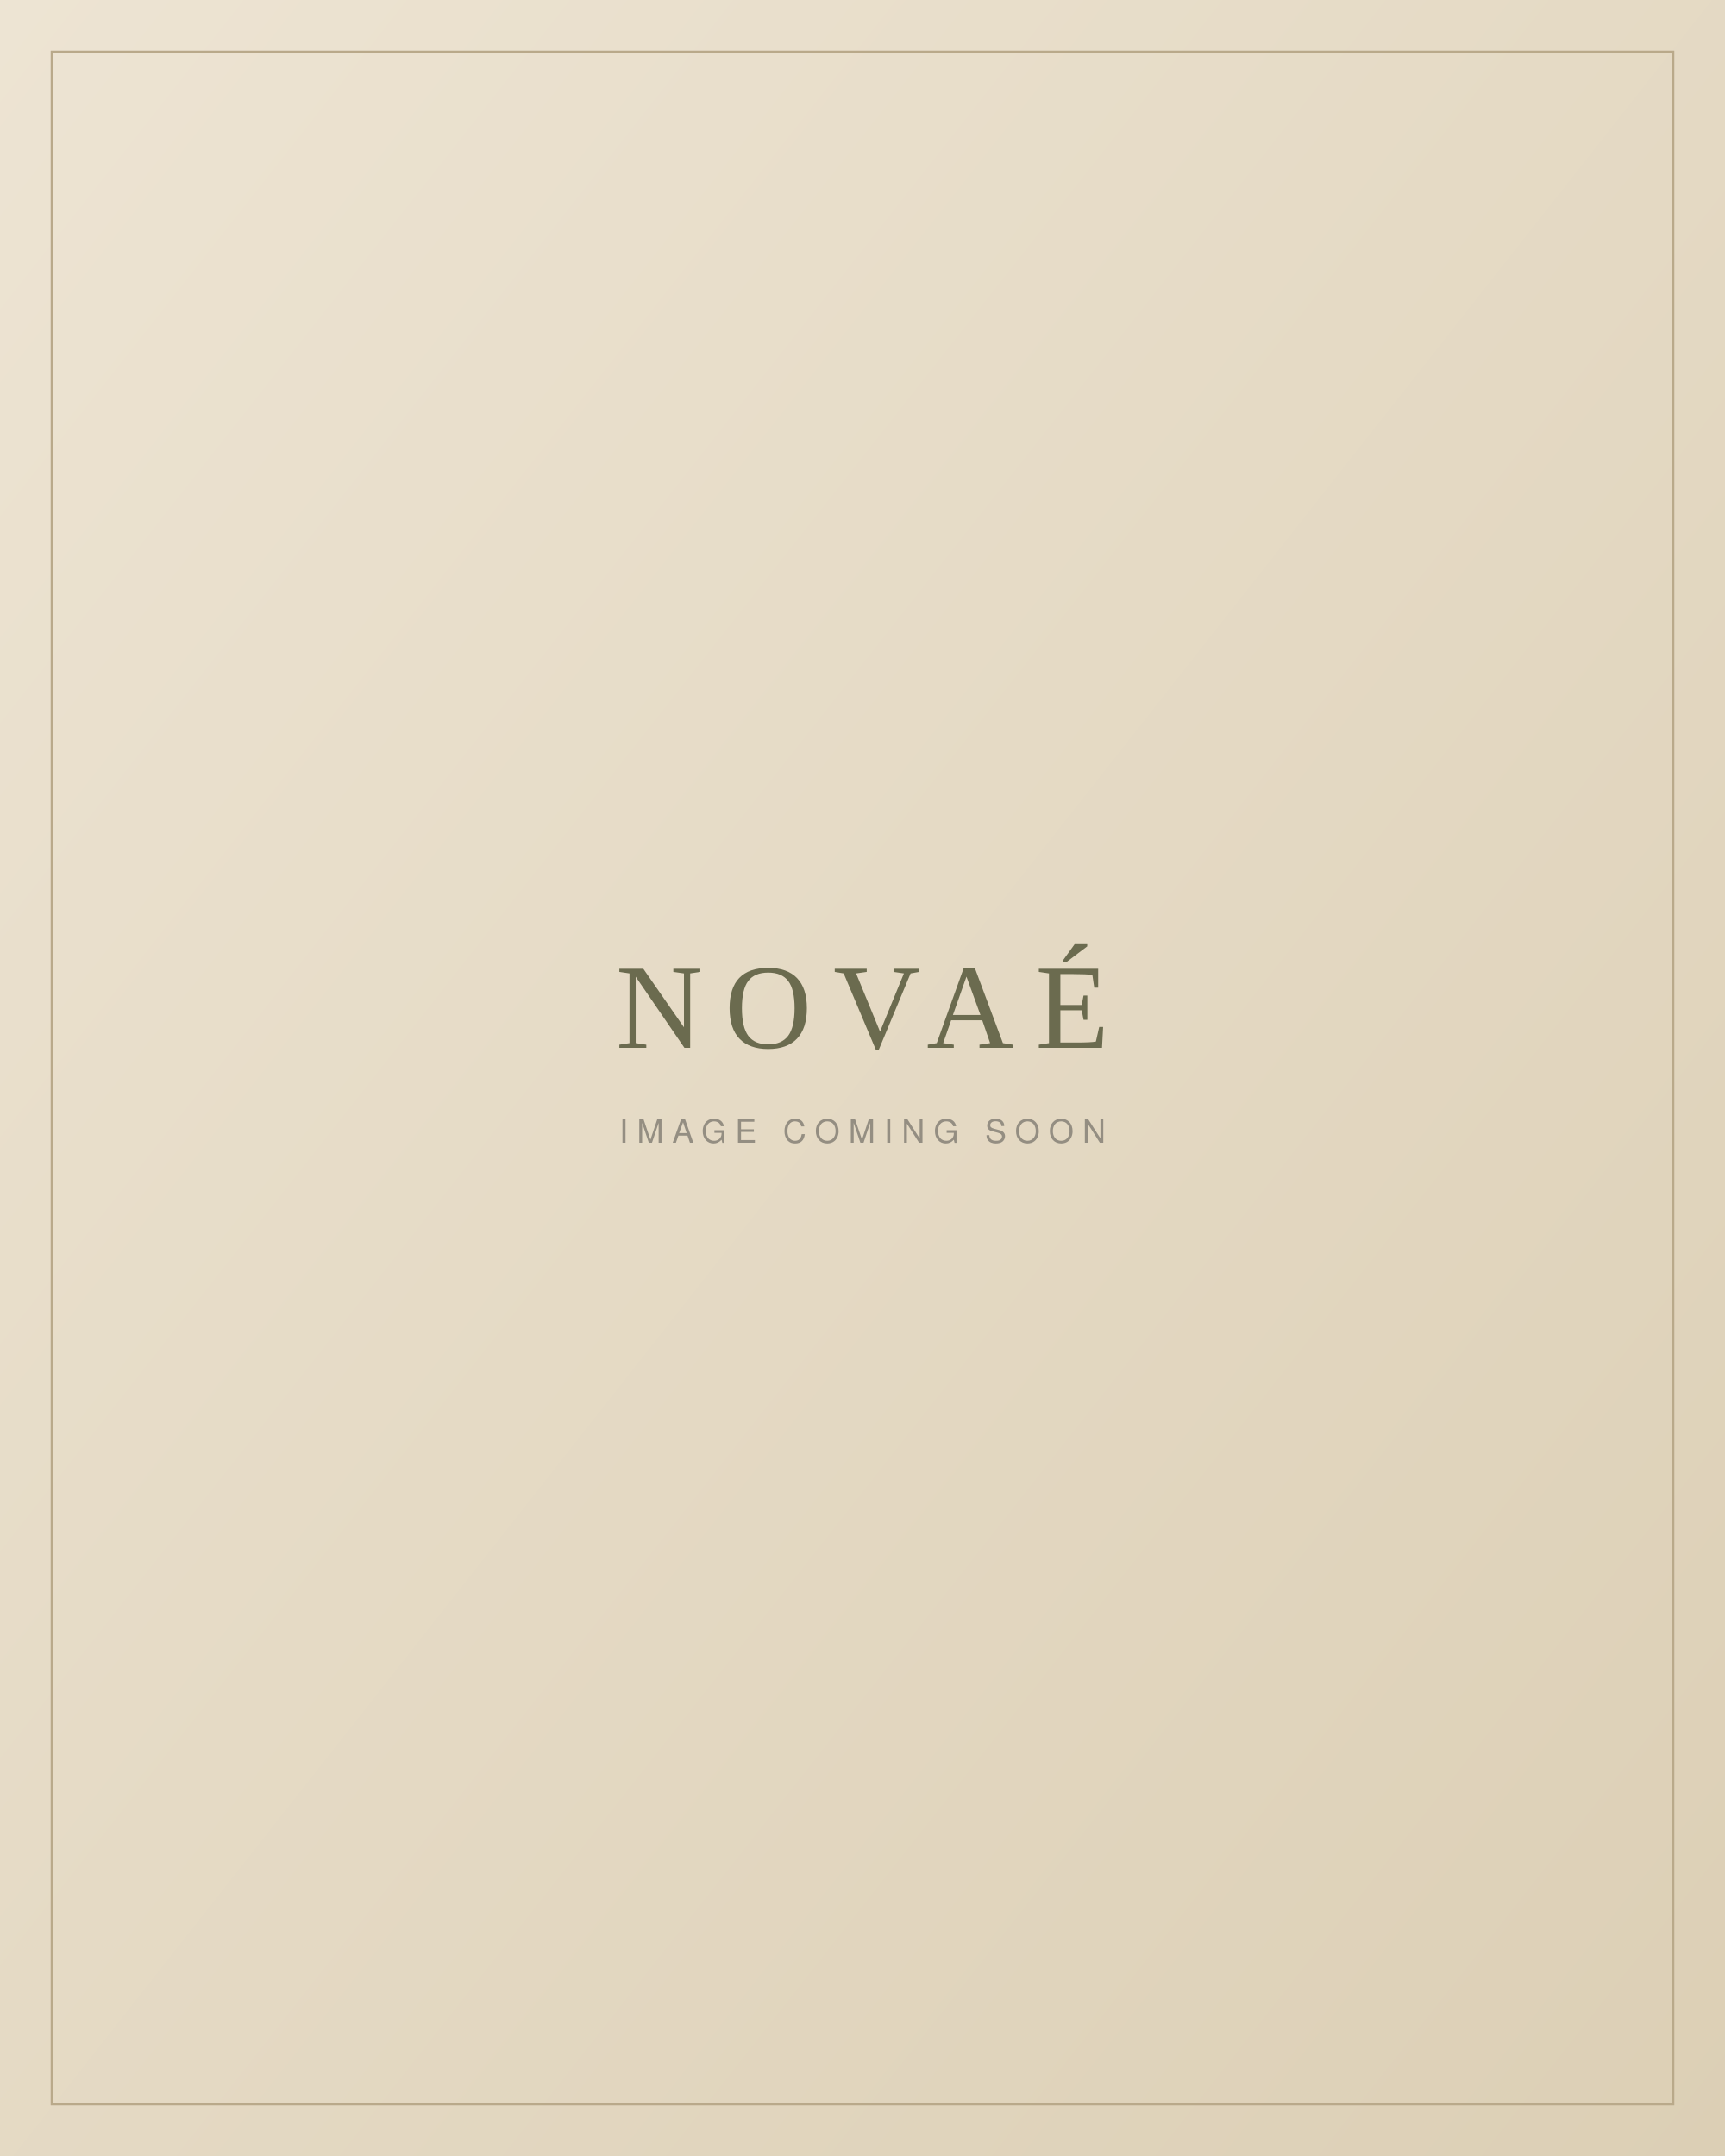
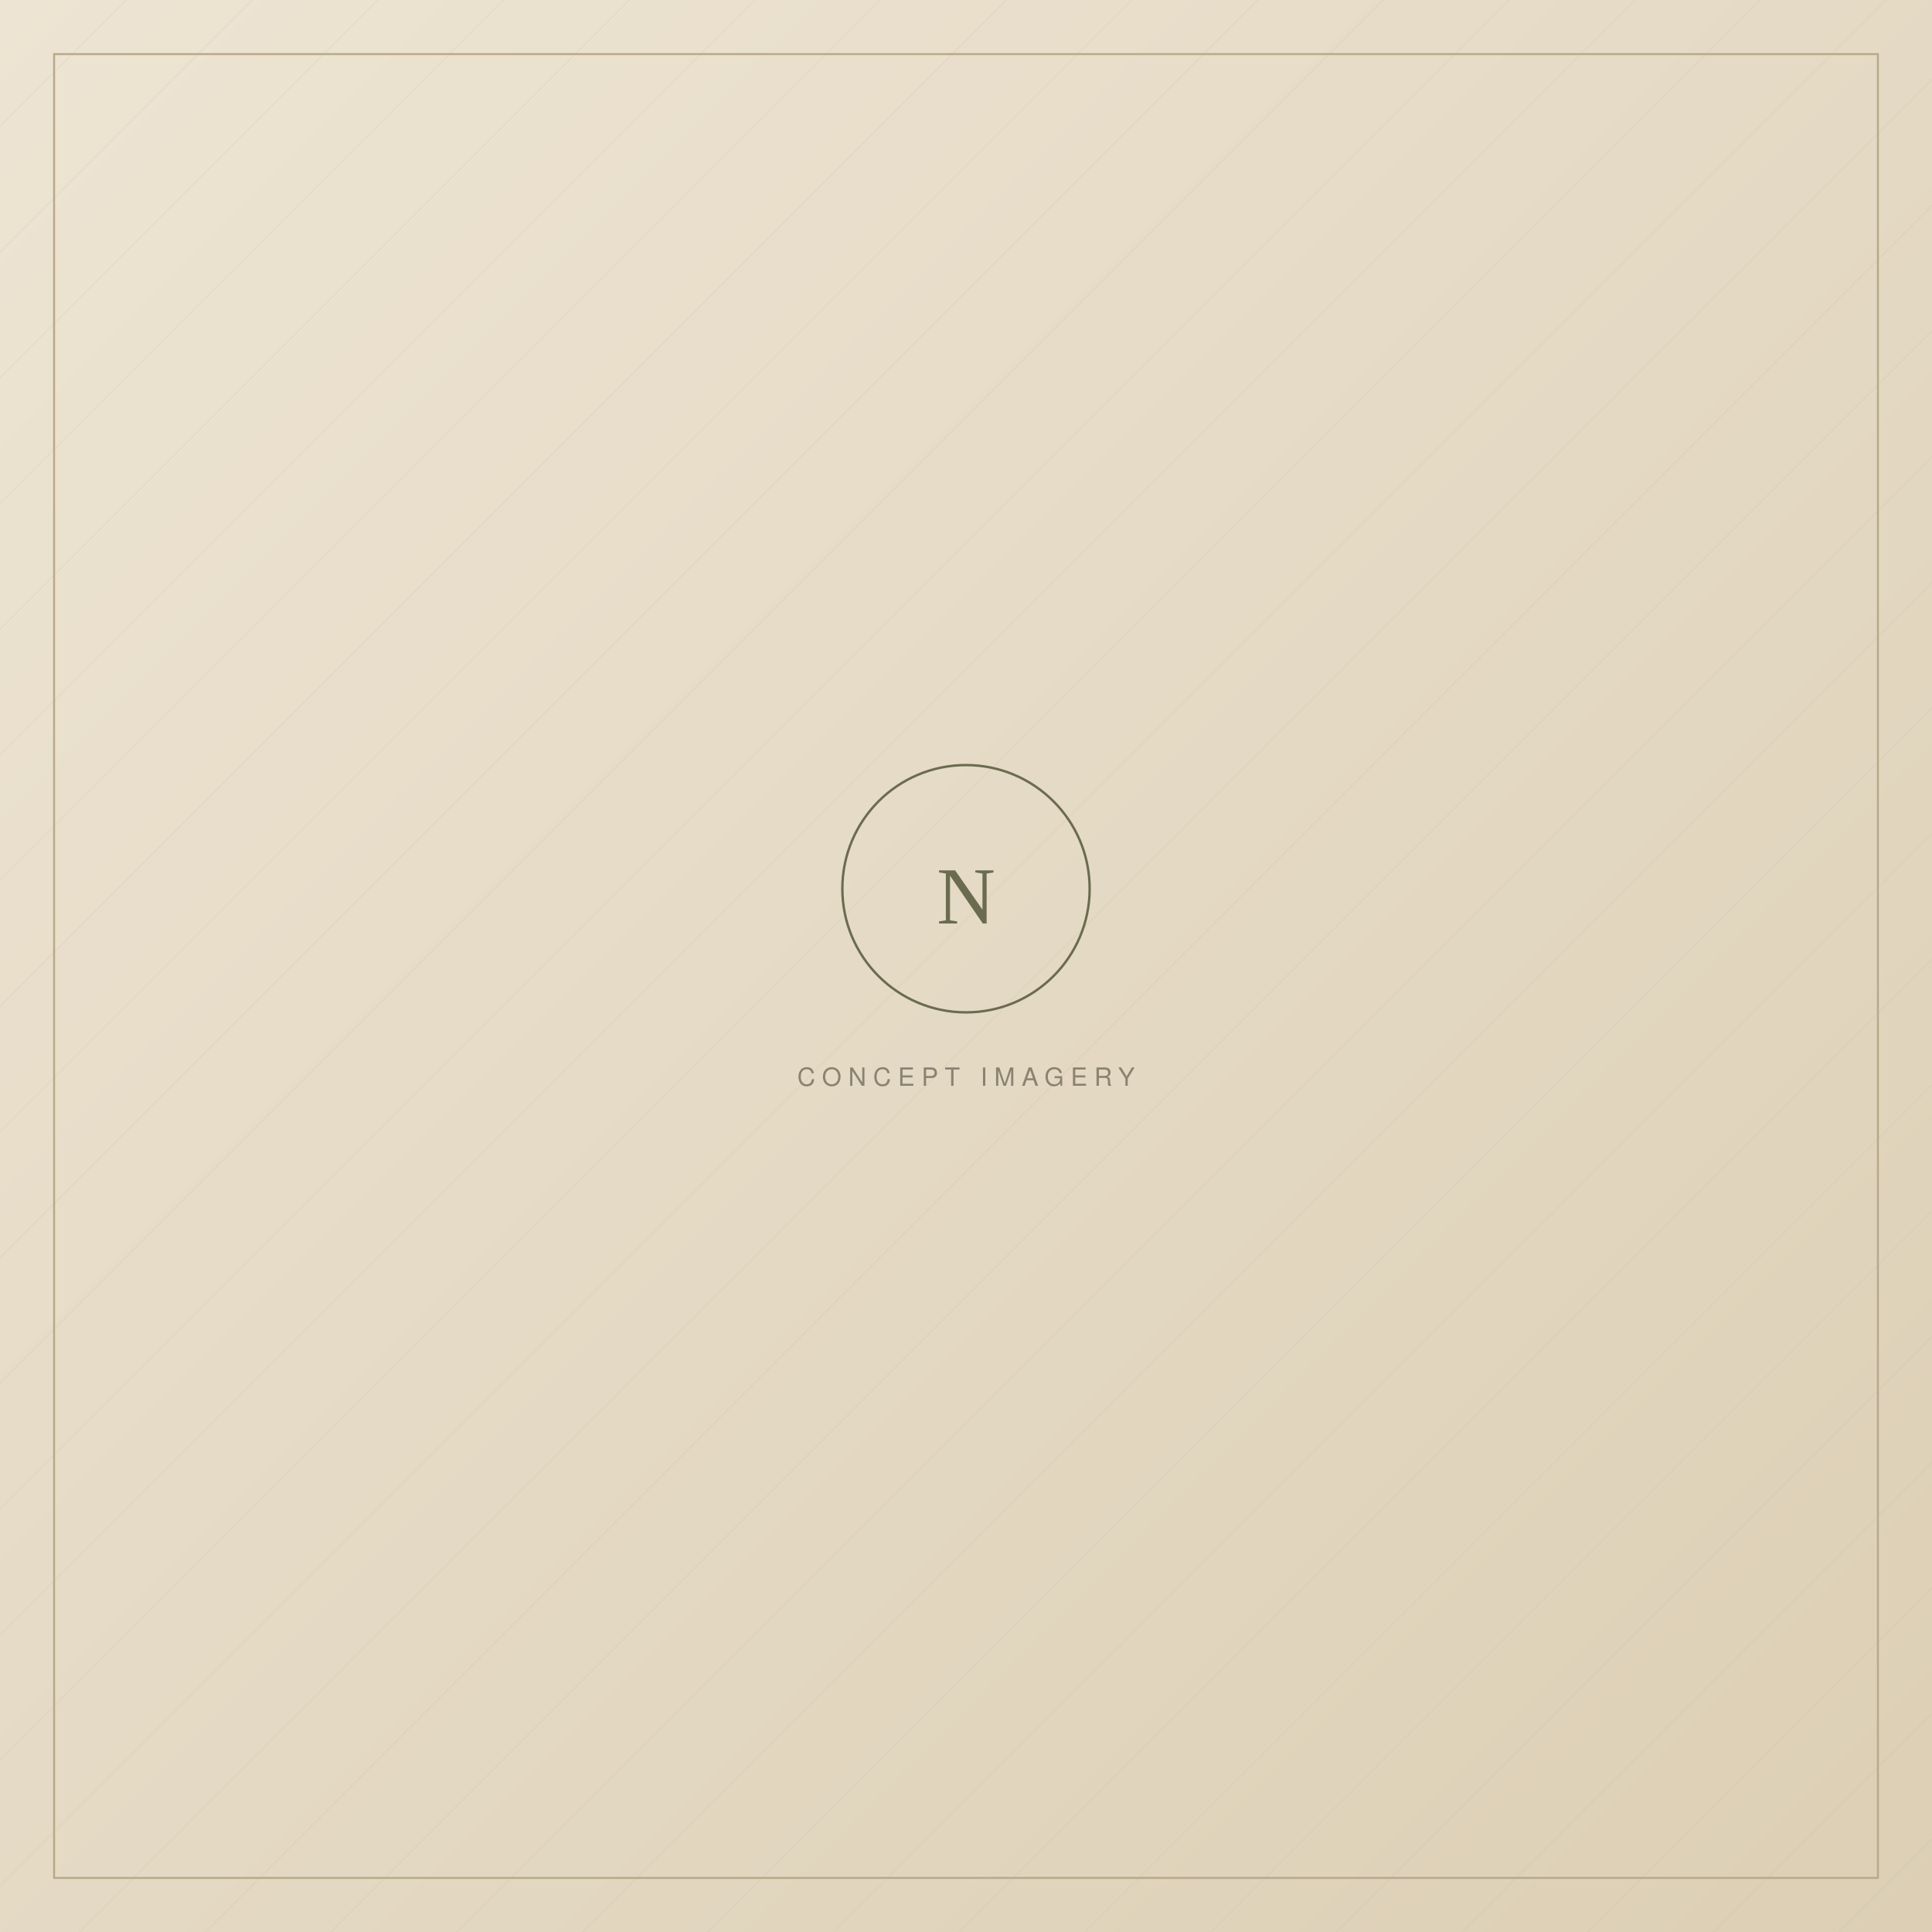
- <svg xmlns="http://www.w3.org/2000/svg" viewBox="0 0 800 1000" preserveAspectRatio="xMidYMid slice" role="img" aria-label="NOVAÉ placeholder image">
+ <svg xmlns="http://www.w3.org/2000/svg" viewBox="0 0 1000 1000" preserveAspectRatio="xMidYMid slice" role="img" aria-label="NOVAÉ — concept imagery placeholder">
  <defs>
    <linearGradient id="novae-ph-bg" x1="0%" y1="0%" x2="100%" y2="100%">
      <stop offset="0%" stop-color="#EDE4D3" />
      <stop offset="100%" stop-color="#DCCFB5" />
    </linearGradient>
+     <pattern id="novae-ph-weave" width="46" height="46" patternUnits="userSpaceOnUse" patternTransform="rotate(45)">
+       <line x1="0" y1="0" x2="0" y2="46" stroke="#B9A98A" stroke-width="1" stroke-opacity="0.16" />
+     </pattern>
  </defs>
-   <rect width="800" height="1000" fill="url(#novae-ph-bg)" />
-   <rect x="24" y="24" width="752" height="952" fill="none" stroke="#B9A98A" stroke-width="1" />
-   <text x="400" y="486" text-anchor="middle" font-family="Georgia, 'Times New Roman', serif" font-size="56" letter-spacing="10" fill="#6B6B4F">NOVAÉ</text>
-   <text x="400" y="530" text-anchor="middle" font-family="Helvetica, Arial, sans-serif" font-size="15" letter-spacing="4" fill="#948E82">IMAGE COMING SOON</text>
+   <rect width="1000" height="1000" fill="url(#novae-ph-bg)" />
+   <rect width="1000" height="1000" fill="url(#novae-ph-weave)" />
+   <rect x="28" y="28" width="944" height="944" fill="none" stroke="#B9A98A" stroke-width="1" />
+   <circle cx="500" cy="460" r="64" fill="none" stroke="#6B6B4F" stroke-width="1.25" />
+   <text x="500" y="478" text-anchor="middle" font-family="Georgia, 'Times New Roman', serif" font-size="42" fill="#6B6B4F">N</text>
+   <text x="500" y="562" text-anchor="middle" font-family="Helvetica, Arial, sans-serif" font-size="13" letter-spacing="3.5" fill="#8A8371">CONCEPT IMAGERY</text>
</svg>
